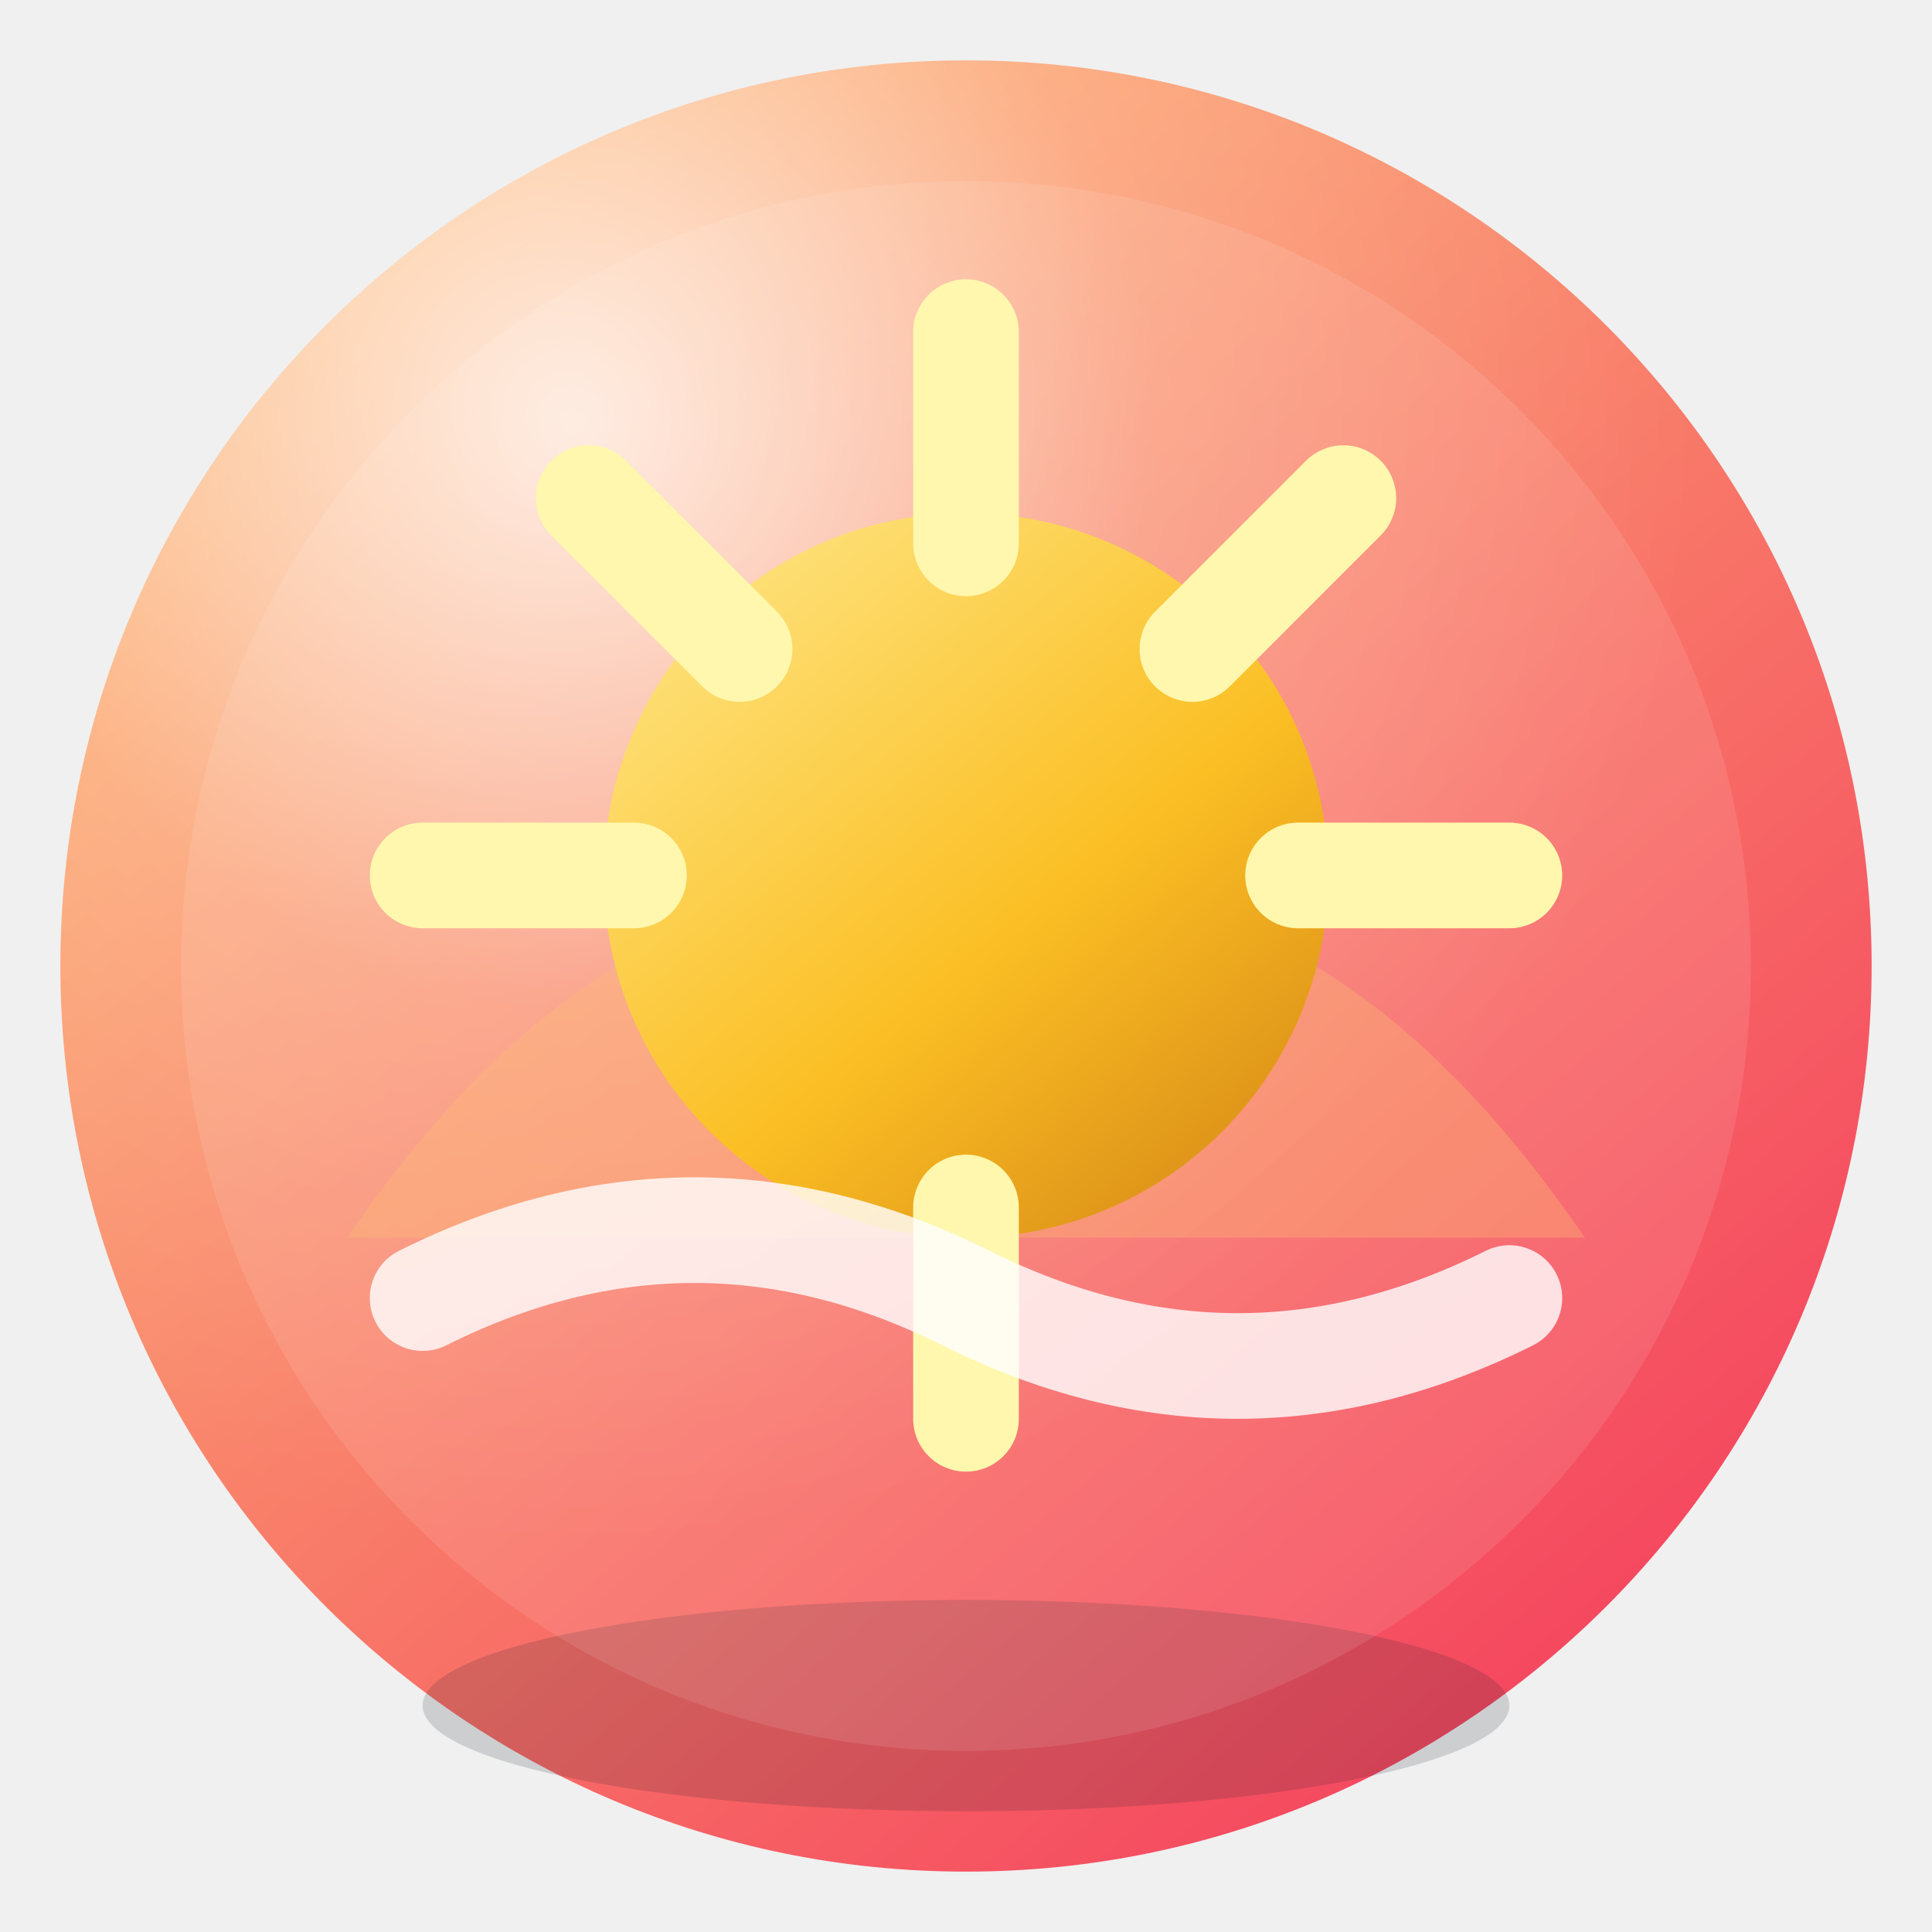
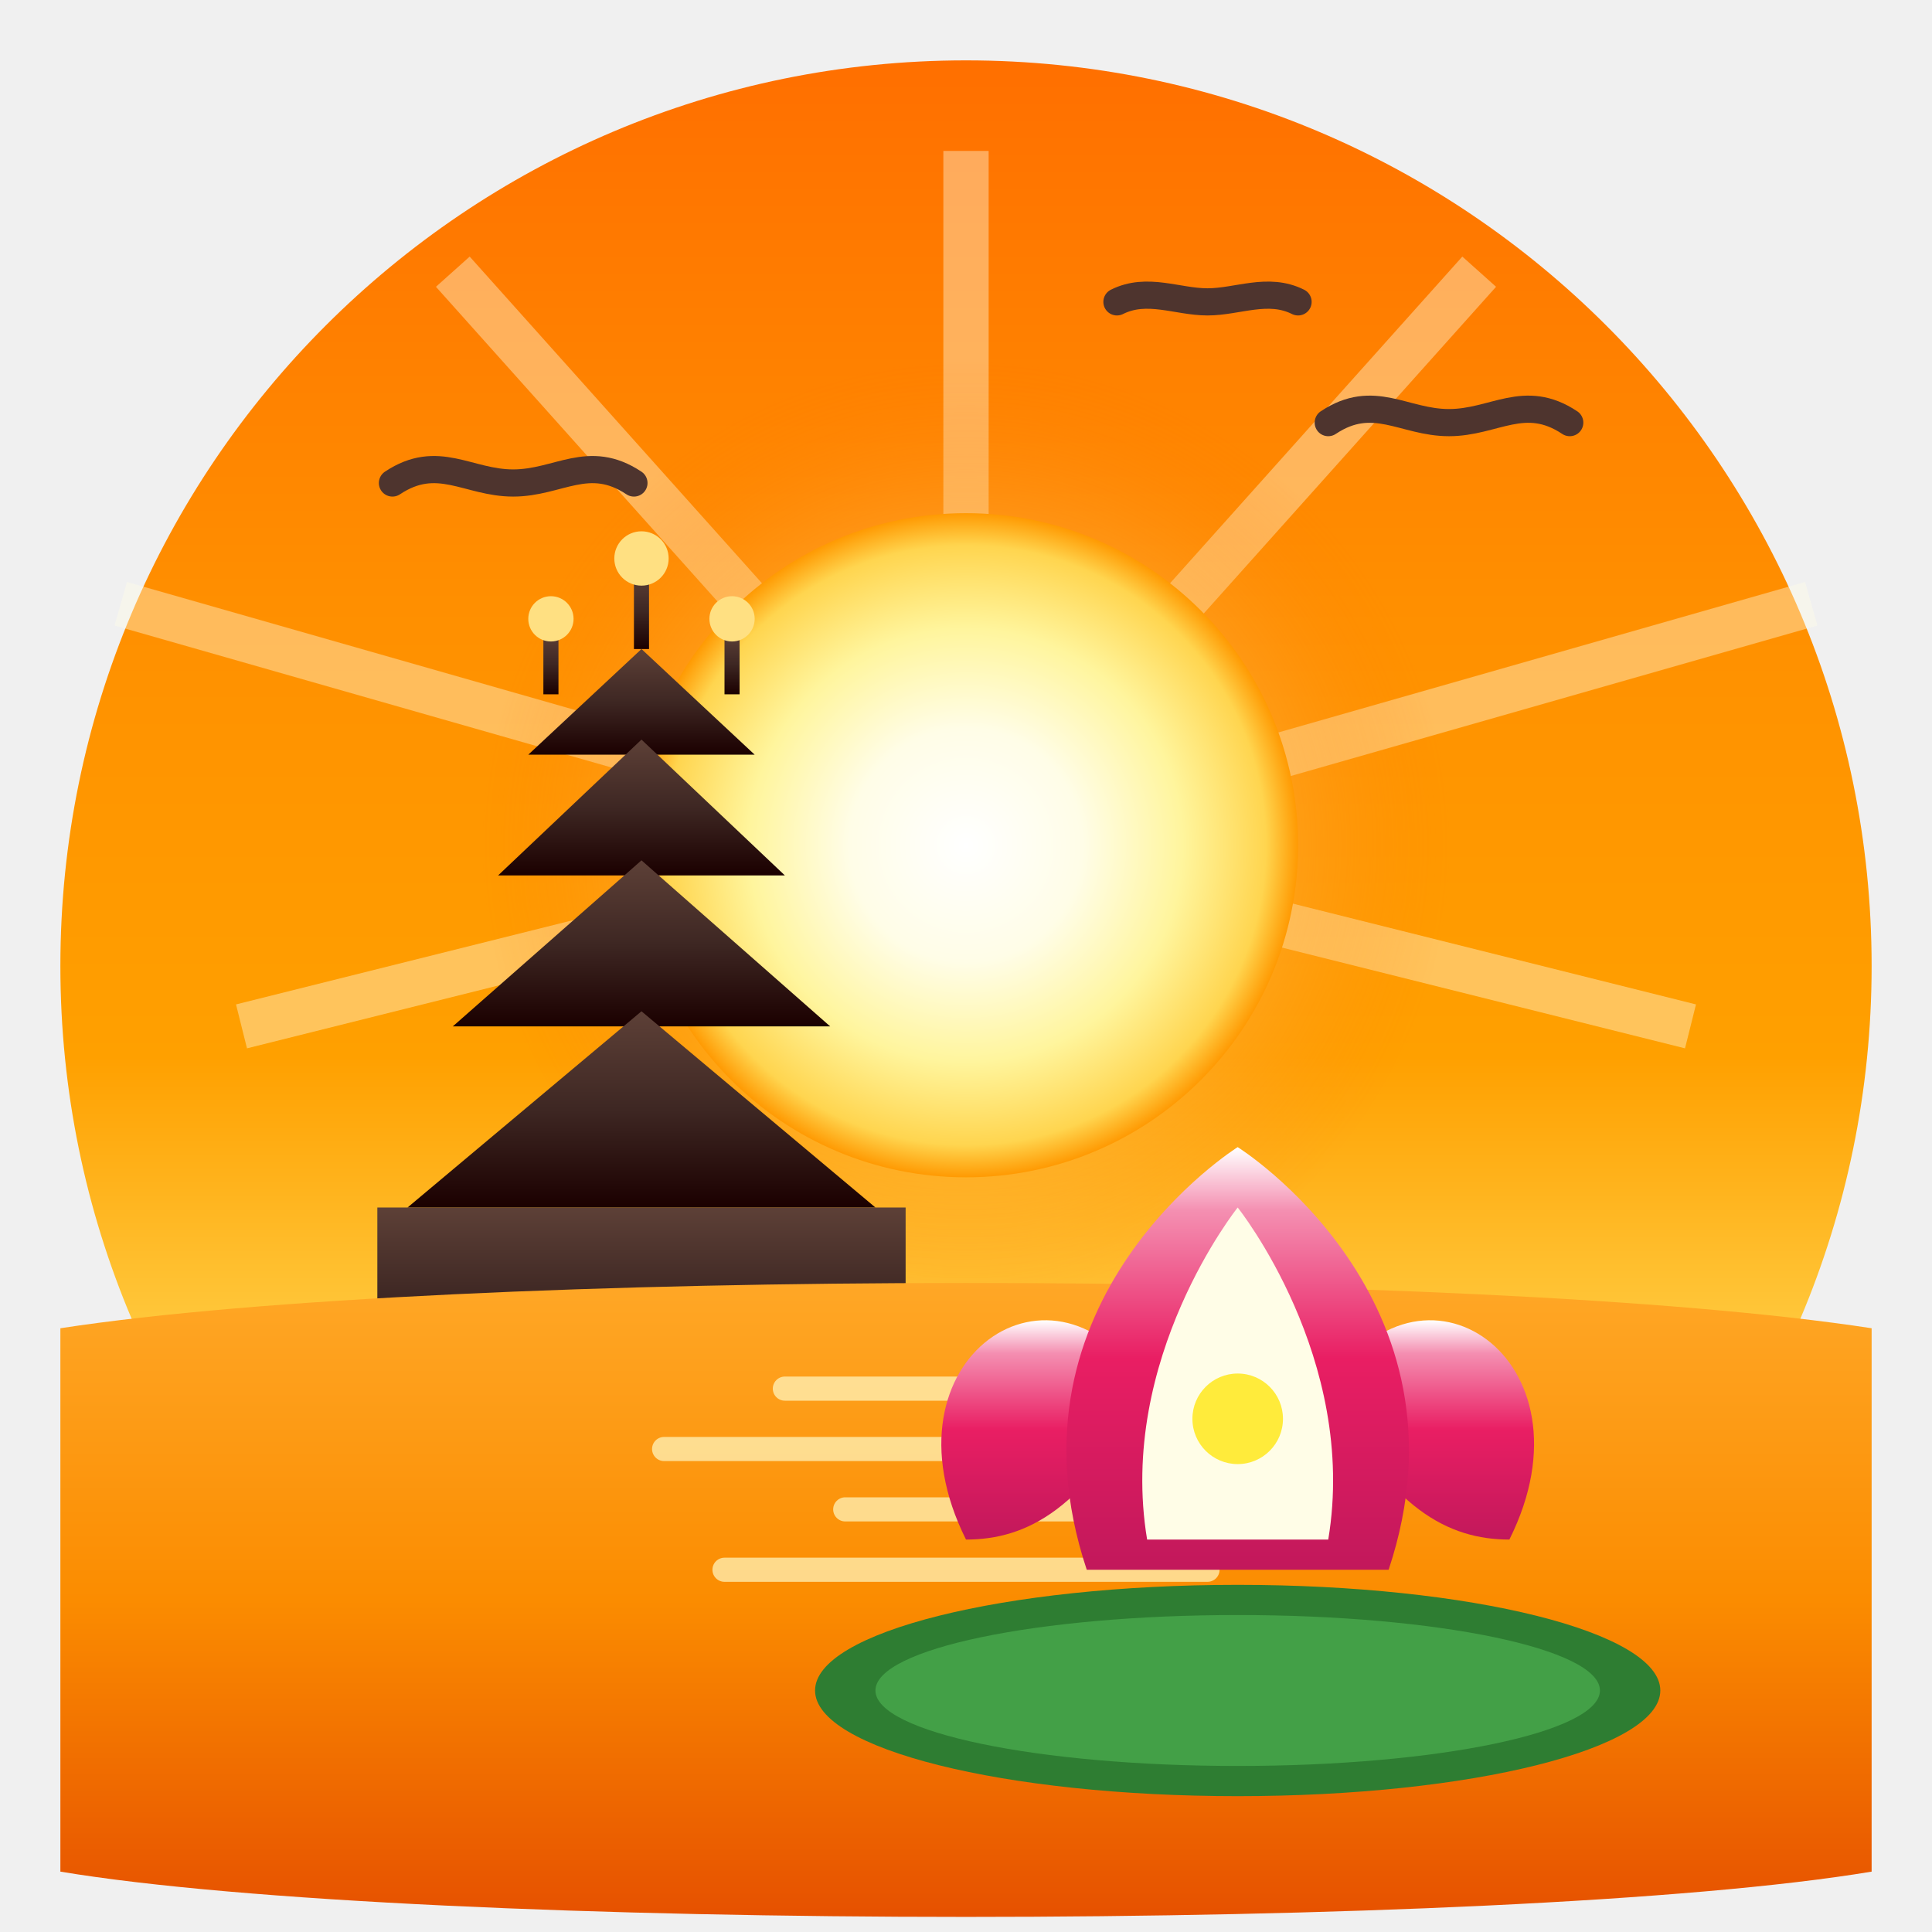
- <svg xmlns="http://www.w3.org/2000/svg" viewBox="0 0 128 128">
+ <svg xmlns="http://www.w3.org/2000/svg" viewBox="0 0 128 128" role="img" aria-label="Good Morning Temple Sunrise">
  <defs>
-     <linearGradient id="bg" x1="18" y1="10" x2="110" y2="118" gradientUnits="userSpaceOnUse">
-       <stop stop-color="#FDBA74" />
-       <stop offset="1" stop-color="#F43F5E" />
+     <linearGradient id="dawnSky" x1="0%" y1="0%" x2="0%" y2="100%">
+       <stop offset="0%" stop-color="#FF6F00" />
+       <stop offset="30%" stop-color="#FF8F00" />
+       <stop offset="55%" stop-color="#FFA000" />
+       <stop offset="75%" stop-color="#FFD54F" />
+       <stop offset="90%" stop-color="#FFF9C4" />
+       <stop offset="100%" stop-color="#FFE082" />
    </linearGradient>
-     <radialGradient id="shine" cx="38" cy="28" r="74" gradientUnits="userSpaceOnUse">
-       <stop stop-color="#FFFFFF" stop-opacity="0.78" />
-       <stop offset="0.52" stop-color="#FFFFFF" stop-opacity="0.16" />
-       <stop offset="1" stop-color="#FFFFFF" stop-opacity="0" />
+     <radialGradient id="risingSun" cx="50%" cy="50%" r="50%">
+       <stop offset="0%" stop-color="#FFFFFF" />
+       <stop offset="35%" stop-color="#FFFDE7" />
+       <stop offset="65%" stop-color="#FFF59D" />
+       <stop offset="90%" stop-color="#FFD54F" />
+       <stop offset="100%" stop-color="#FF9800" />
    </radialGradient>
-     <linearGradient id="gold" x1="31" y1="25" x2="96" y2="104" gradientUnits="userSpaceOnUse">
-       <stop stop-color="#FFF7B2" />
-       <stop offset="0.5" stop-color="#FBBF24" />
-       <stop offset="1" stop-color="#B45309" />
+     <radialGradient id="sunGlow" cx="50%" cy="50%" r="50%">
+       <stop offset="0%" stop-color="#FFFFFF" stop-opacity="0.8" />
+       <stop offset="40%" stop-color="#FFE082" stop-opacity="0.5" />
+       <stop offset="100%" stop-color="#FF6F00" stop-opacity="0" />
+     </radialGradient>
+     <linearGradient id="morningWater" x1="0%" y1="0%" x2="0%" y2="100%">
+       <stop offset="0%" stop-color="#FFA726" />
+       <stop offset="50%" stop-color="#FB8C00" />
+       <stop offset="100%" stop-color="#E65100" />
    </linearGradient>
-     <linearGradient id="silver" x1="28" y1="22" x2="101" y2="105" gradientUnits="userSpaceOnUse">
-       <stop stop-color="#FFFFFF" />
-       <stop offset="0.55" stop-color="#D8E3F0" />
-       <stop offset="1" stop-color="#7C8EA5" />
+     <linearGradient id="lotusPink" x1="0%" y1="100%" x2="0%" y2="0%">
+       <stop offset="0%" stop-color="#C2185B" />
+       <stop offset="50%" stop-color="#E91E63" />
+       <stop offset="85%" stop-color="#F48FB1" />
+       <stop offset="100%" stop-color="#FFFFFF" />
    </linearGradient>
-     <linearGradient id="green" x1="21" y1="25" x2="105" y2="105" gradientUnits="userSpaceOnUse">
-       <stop stop-color="#BBF7D0" />
-       <stop offset="0.55" stop-color="#22C55E" />
-       <stop offset="1" stop-color="#166534" />
-     </linearGradient>
-     <linearGradient id="warm" x1="25" y1="18" x2="106" y2="112" gradientUnits="userSpaceOnUse">
-       <stop stop-color="#FED7AA" />
-       <stop offset="0.48" stop-color="#FB923C" />
-       <stop offset="1" stop-color="#B91C1C" />
-     </linearGradient>
-     <linearGradient id="blue" x1="24" y1="18" x2="106" y2="112" gradientUnits="userSpaceOnUse">
-       <stop stop-color="#BAE6FD" />
-       <stop offset="0.5" stop-color="#38BDF8" />
-       <stop offset="1" stop-color="#1D4ED8" />
+     <linearGradient id="templeSilhouette" x1="0%" y1="0%" x2="0%" y2="100%">
+       <stop offset="0%" stop-color="#5D4037" />
+       <stop offset="50%" stop-color="#3E2723" />
+       <stop offset="100%" stop-color="#1B0000" />
    </linearGradient>
  </defs>
-   <circle cx="64" cy="64" r="60" fill="url(#bg)" />
-   <circle cx="64" cy="64" r="60" fill="url(#shine)" />
-   <ellipse cx="64" cy="113" rx="36" ry="7" fill="#111827" opacity="0.16" />
-   <circle cx="64" cy="64" r="52" fill="#FFFFFF" opacity="0.10" />
-   <path d="M23 82c11-16 23-24 41-24s30 8 41 24" fill="#FDBA74" opacity=".35" />
-   <circle cx="64" cy="58" r="24" fill="url(#gold)" />
-   <path d="M64 22v14M64 80v14M28 58h14M86 58h14M39 33l10 10M89 33 79 43" stroke="#FFF7AD" stroke-width="7" stroke-linecap="round" />
-   <path d="M28 86c12-6 24-6 36 0s24 6 36 0" fill="none" stroke="#fff" stroke-width="7" stroke-linecap="round" opacity=".8" />
+   <circle cx="64" cy="64" r="60" fill="url(#dawnSky)" />
+   <g opacity="0.4" stroke="#FFFDE7" stroke-width="3">
+     <line x1="64" y1="56" x2="64" y2="10" />
+     <line x1="64" y1="56" x2="30" y2="18" />
+     <line x1="64" y1="56" x2="98" y2="18" />
+     <line x1="64" y1="56" x2="8" y2="40" />
+     <line x1="64" y1="56" x2="120" y2="40" />
+     <line x1="64" y1="56" x2="16" y2="68" />
+     <line x1="64" y1="56" x2="112" y2="68" />
+   </g>
+   <circle cx="64" cy="56" r="32" fill="url(#sunGlow)" />
+   <circle cx="64" cy="56" r="22" fill="url(#risingSun)" />
+   <g fill="none" stroke="#4E342E" stroke-width="1.8" stroke-linecap="round">
+     <path d="M26 32 C29 30 31 32 34 32 C37 32 39 30 42 32" />
+     <path d="M88 28 C91 26 93 28 96 28 C99 28 101 26 104 28" />
+     <path d="M74 20 C76 19 78 20 80 20 C82 20 84 19 86 20" />
+   </g>
+   <g fill="url(#templeSilhouette)">
+     <path d="M36 46 L36 42 L37 42 L37 46 Z" />
+     <circle cx="36.5" cy="41" r="1.5" fill="#FFE082" />
+     <path d="M42 43 L42 38 L43 38 L43 43 Z" />
+     <circle cx="42.5" cy="37" r="1.8" fill="#FFE082" />
+     <path d="M48 46 L48 42 L49 42 L49 46 Z" />
+     <circle cx="48.5" cy="41" r="1.5" fill="#FFE082" />
+     <polygon points="42.5,43 35,50 50,50" />
+     <polygon points="42.5,49 33,58 52,58" />
+     <polygon points="42.5,57 30,68 55,68" />
+     <polygon points="42.5,67 27,80 58,80" />
+     <rect x="25" y="80" width="35" height="12" />
+     <path d="M40 92 C40 85 45 85 45 92 Z" fill="#FF8F00" />
+   </g>
+   <path d="M4 88 C30 84 98 84 124 88 L124 124 C100 128 28 128 4 124 Z" fill="url(#morningWater)" />
+   <g stroke="#FFF9C4" stroke-width="1.6" opacity="0.7" stroke-linecap="round">
+     <line x1="52" y1="92" x2="76" y2="92" />
+     <line x1="44" y1="96" x2="84" y2="96" />
+     <line x1="56" y1="100" x2="72" y2="100" />
+     <line x1="48" y1="104" x2="80" y2="104" />
+   </g>
+   <g transform="translate(82, 94)">
+     <ellipse cx="0" cy="18" rx="28" ry="7" fill="#2E7D32" />
+     <ellipse cx="0" cy="18" rx="24" ry="5" fill="#43A047" />
+     <path d="M-18 8 C-24 -4 -12 -12 -6 -2 C-10 6 -14 8 -18 8 Z" fill="url(#lotusPink)" />
+     <path d="M18 8 C24 -4 12 -12 6 -2 C10 6 14 8 18 8 Z" fill="url(#lotusPink)" />
+     <path d="M-10 10 C-16 -8 0 -18 0 -18 C0 -18 16 -8 10 10 Z" fill="url(#lotusPink)" />
+     <path d="M-6 8 C-8 -4 0 -14 0 -14 C0 -14 8 -4 6 8 Z" fill="#FFFDE7" />
+     <circle cx="0" cy="0" r="3" fill="#FFEB3B" />
+   </g>
</svg>
